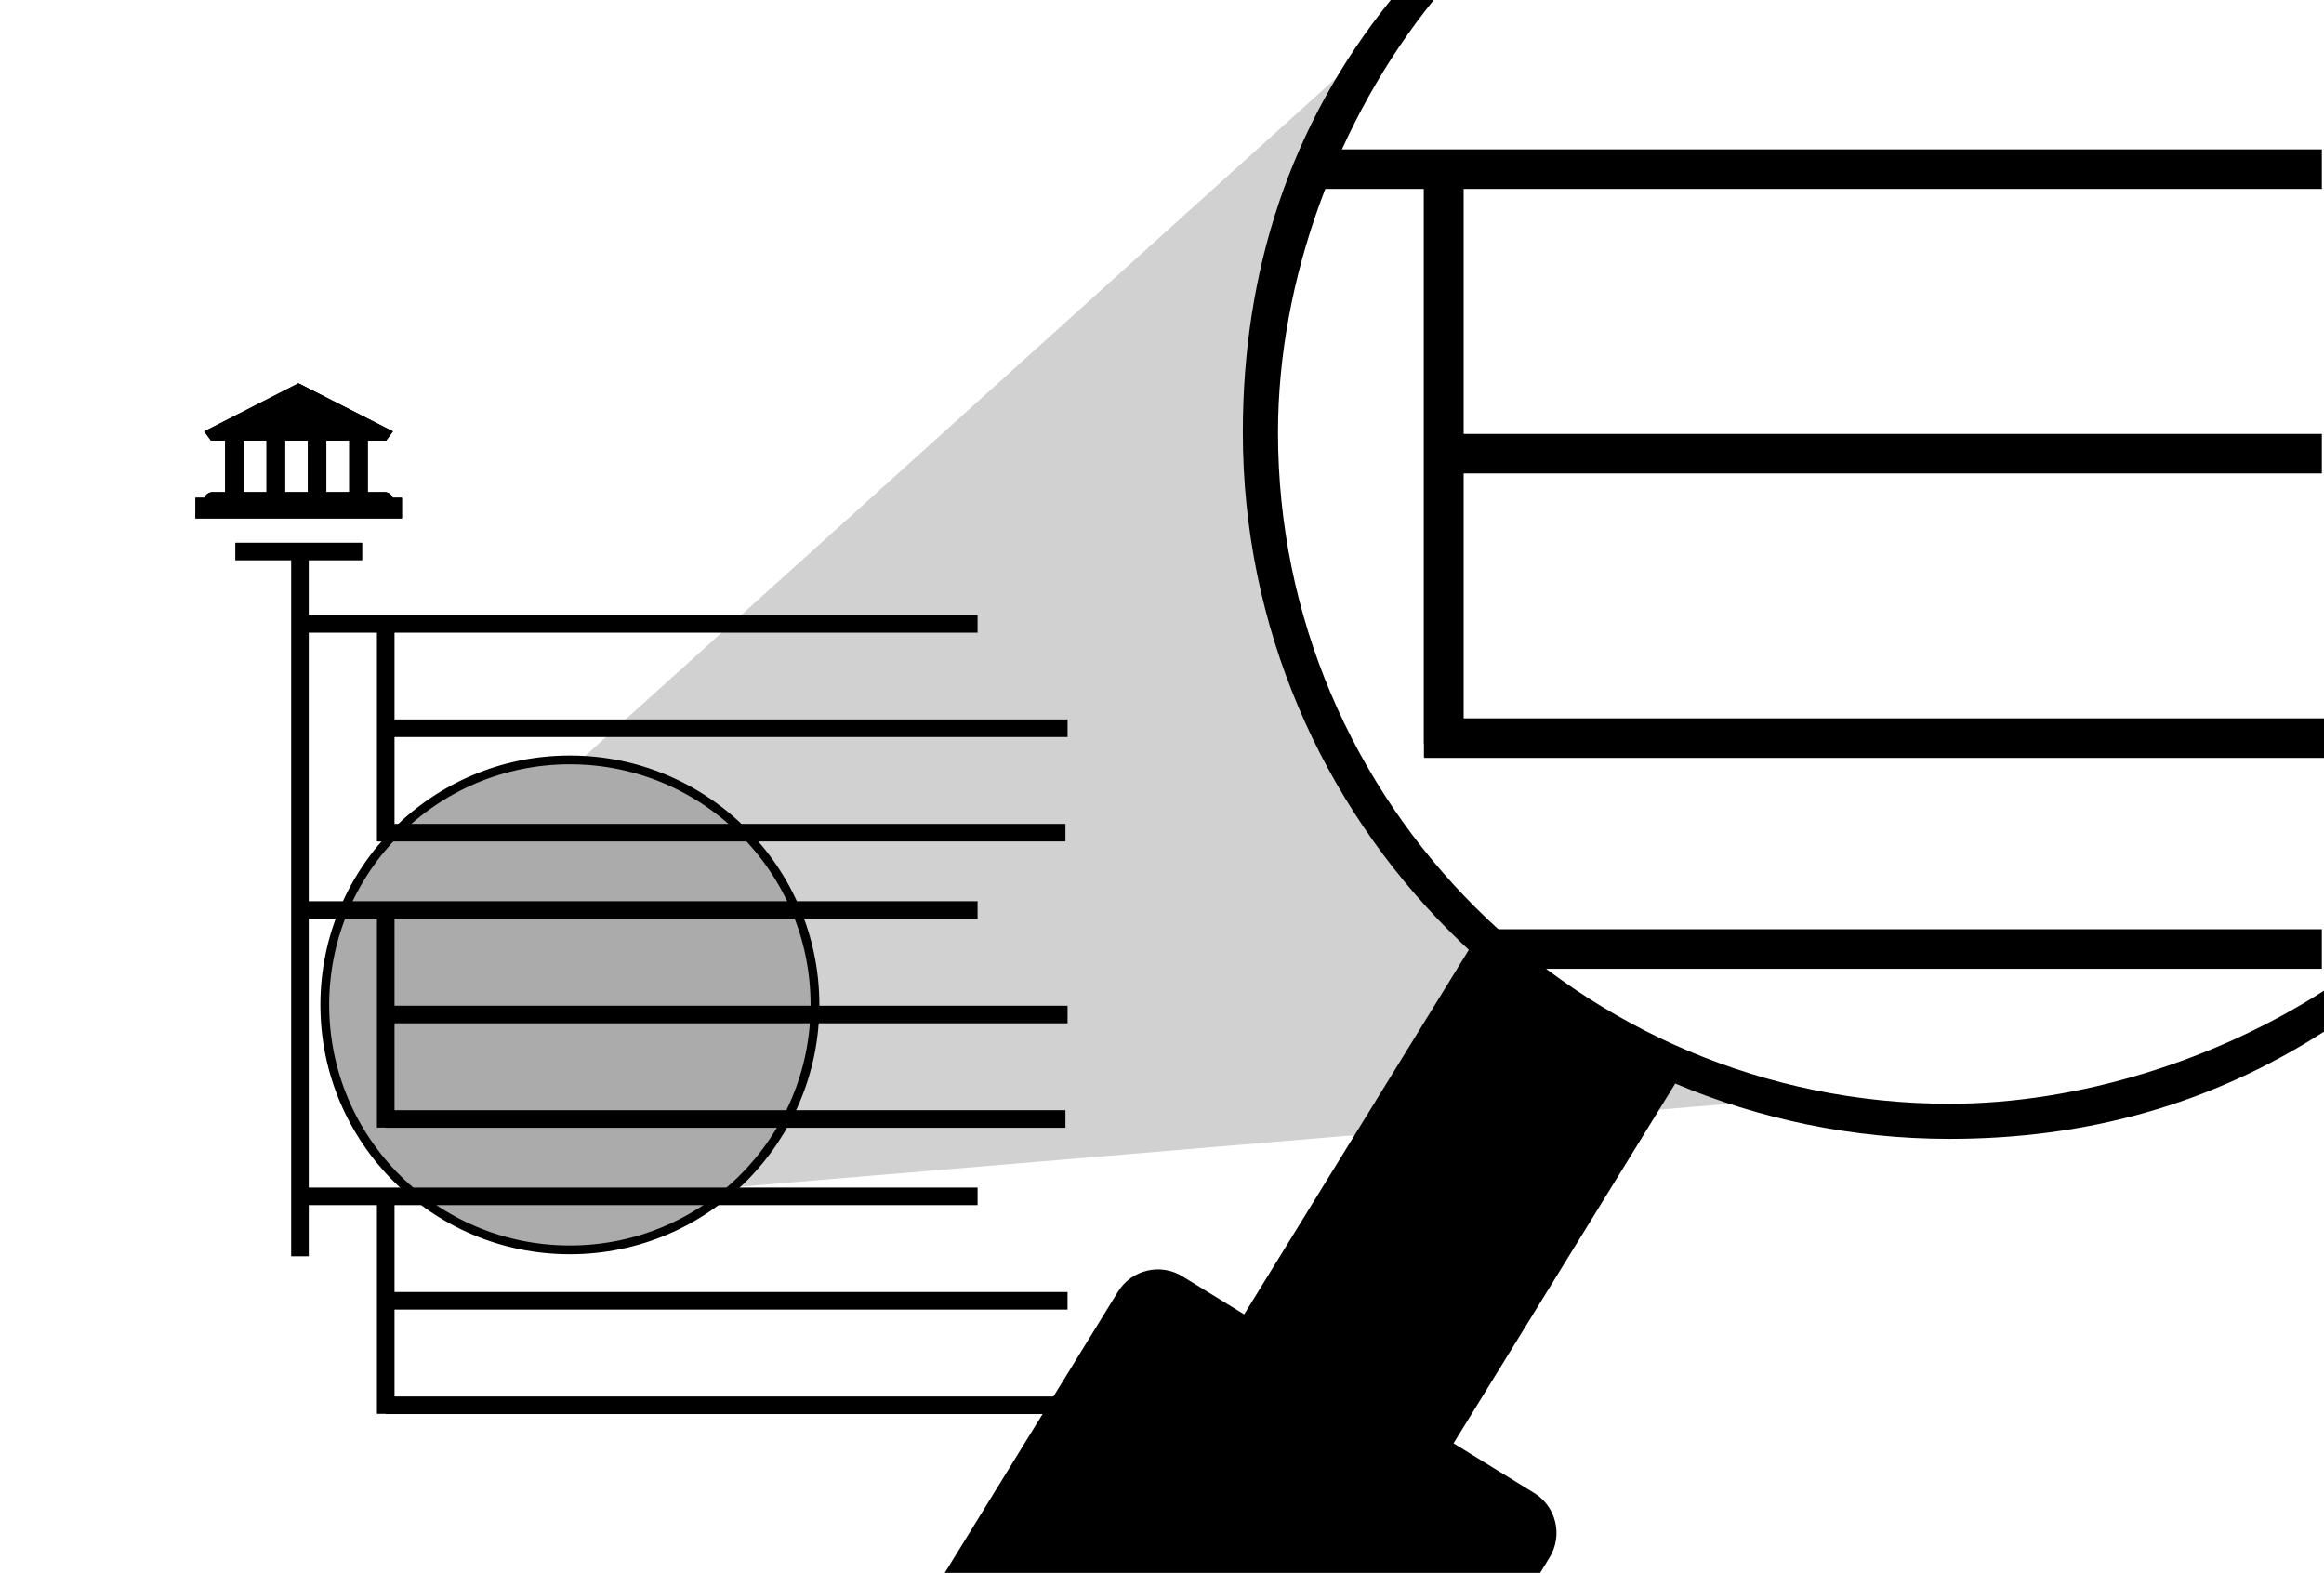
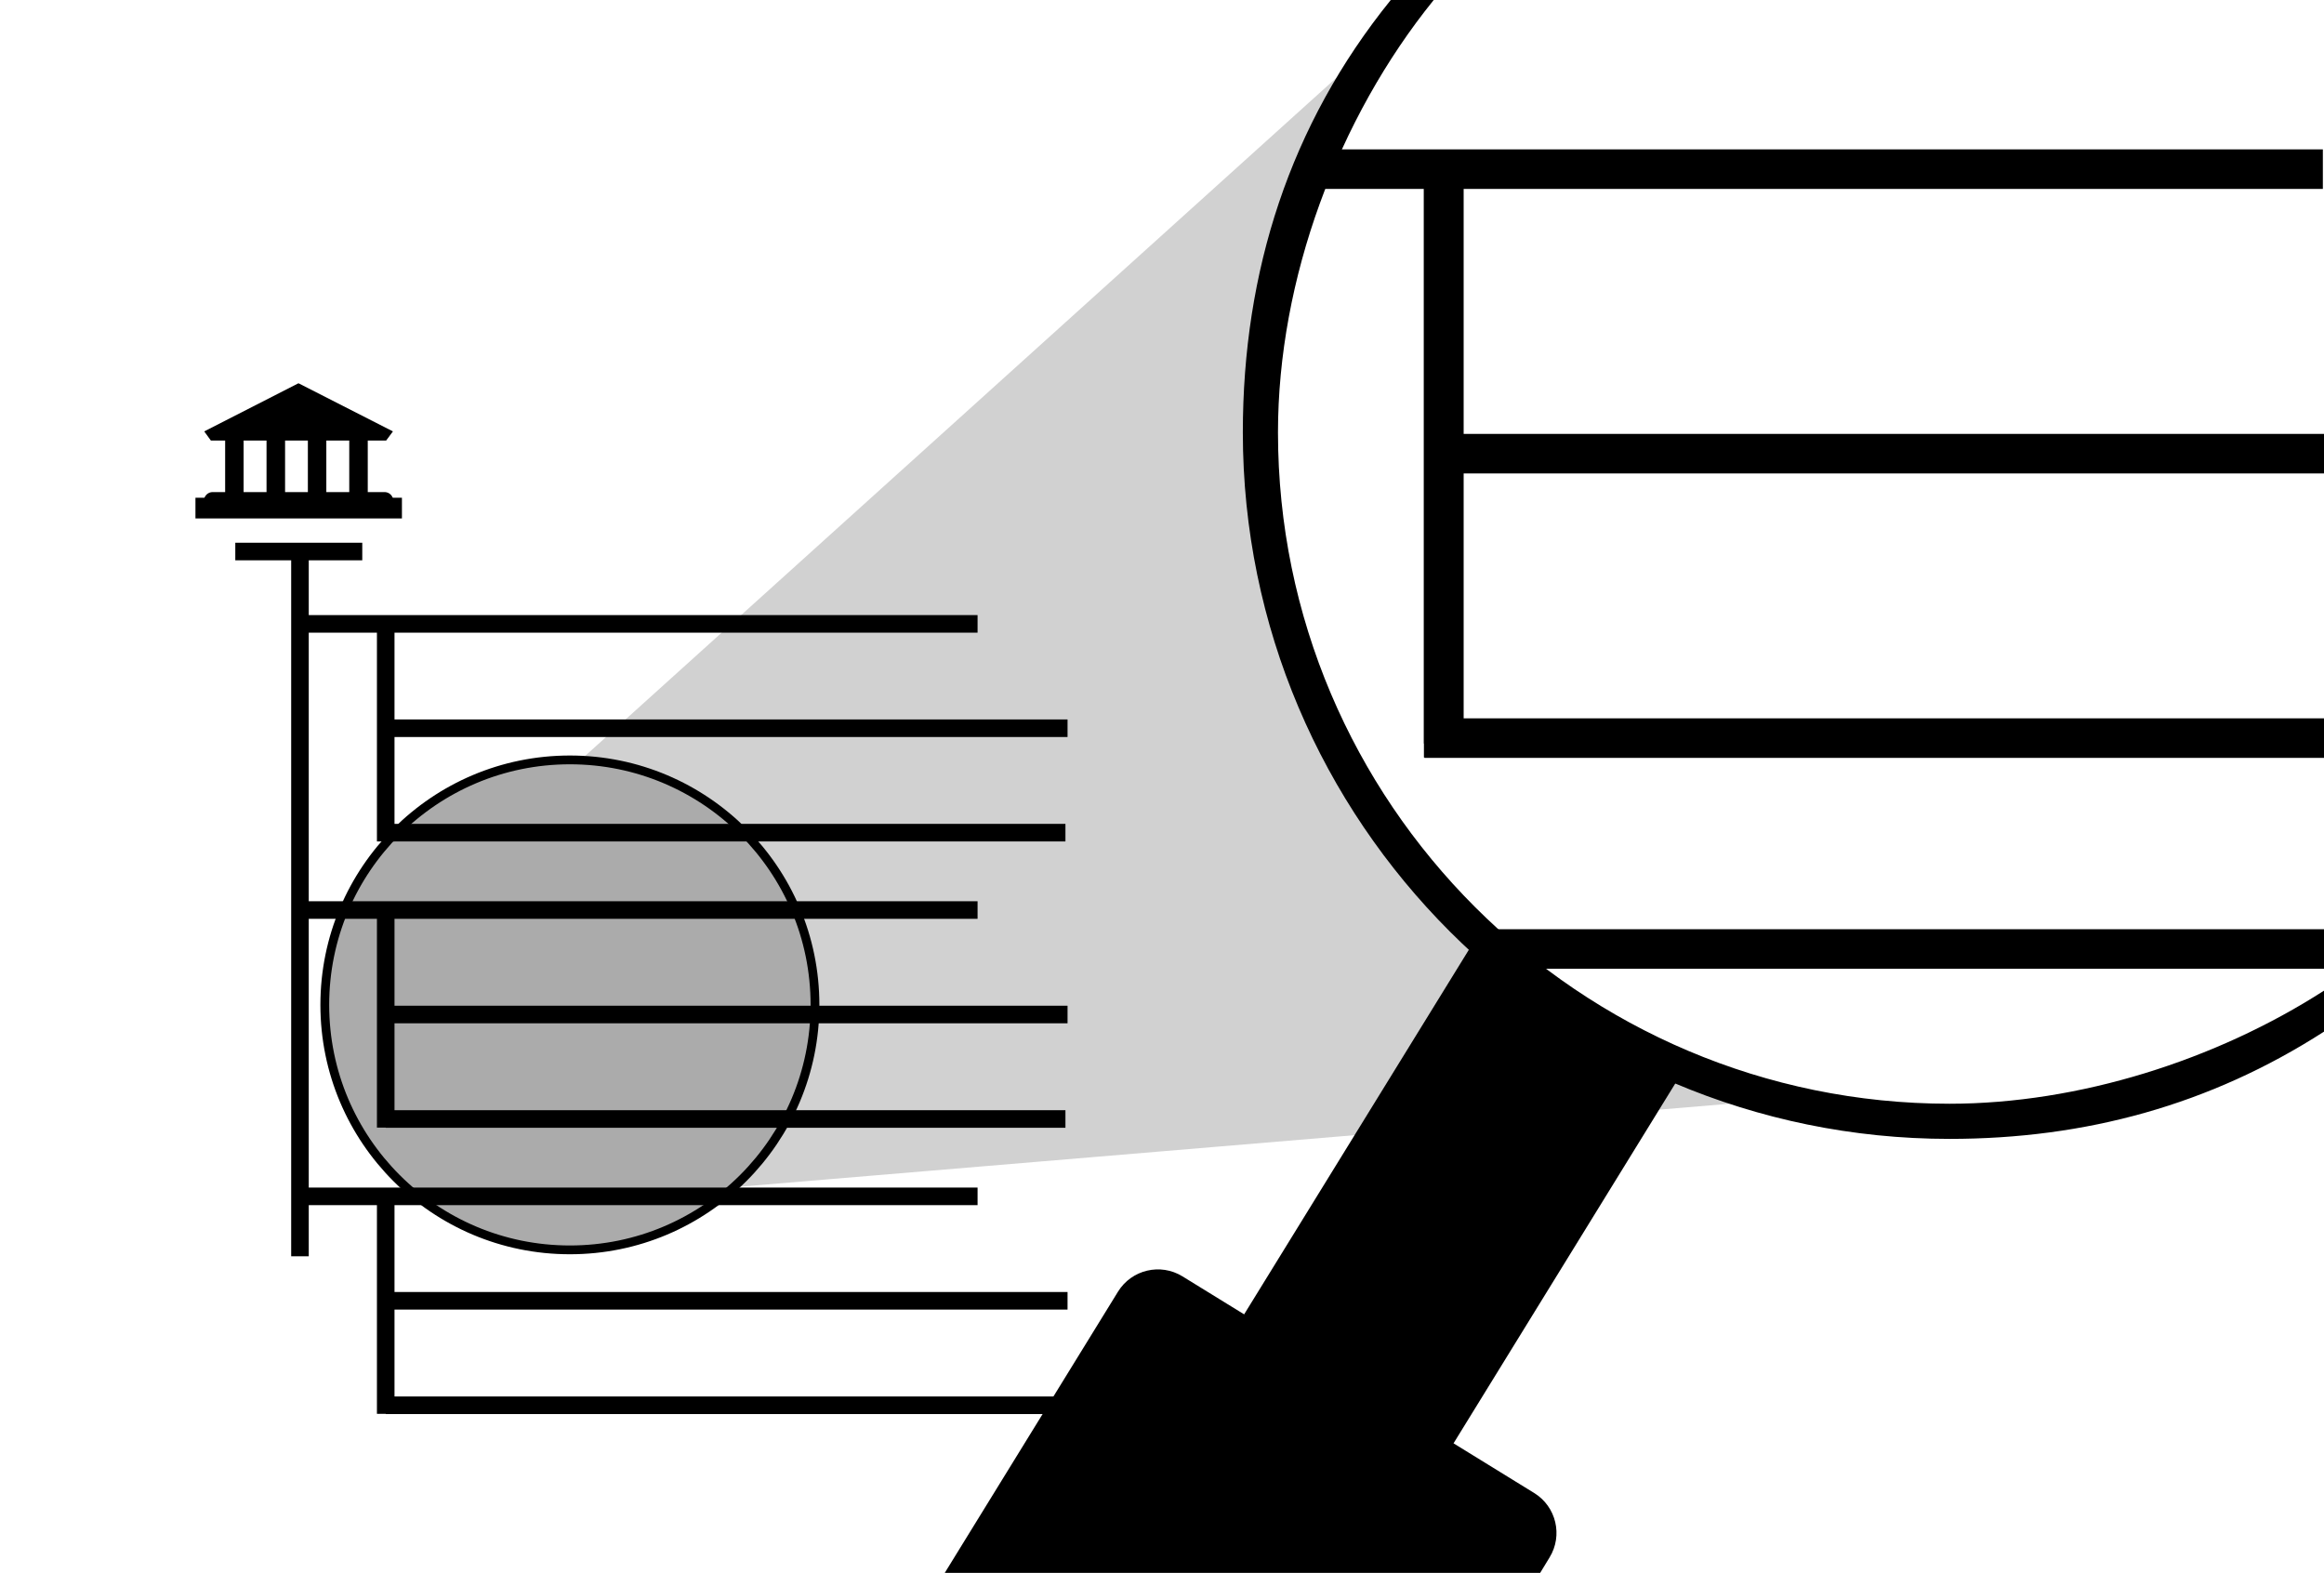
<svg xmlns="http://www.w3.org/2000/svg" id="svg2" viewBox="0 0 529 358">
  <defs>
    <style>.cls-1,.cls-2,.cls-3{fill:none;}.cls-2,.cls-3,.cls-5{stroke:#000;}.cls-2{stroke-width:4px;}.cls-3{stroke-width:9px;}.cls-4{fill-opacity:0.18;}.cls-5{fill-opacity:0.33;stroke-linecap:round;stroke-linejoin:round;stroke-width:2px;}</style>
  </defs>
  <rect class="cls-1" width="528.51" height="358" />
  <g id="g4883">
-     <path id="path4885" d="M89.44,98.19,68,87.26h-.12L46.49,98.19,48,100.27h39.9Z" />
+     <path id="path4885" d="M89.44,98.19,68,87.26h-.12L46.49,98.19,48,100.27H87.9Z" />
    <path id="path4887" d="M48.32,112a2,2,0,0,0-1.88,1.7H89.5a2,2,0,0,0-1.88-1.7Z" />
    <path id="rect4889" d="M51.1,113.29H91.49V118h-47v-4.71Z" />
    <path id="rect4891" d="M62.77,98.36h2.12v14.5H60.67V98.36Z" />
    <path id="rect4893" d="M53.35,98.36h2.1v14.5h-4.2V98.36Z" />
    <path id="rect4895" d="M72.18,98.36h2.1v14.5h-4.2V98.36Z" />
    <path id="rect4897" d="M81.61,98.36h2.1v14.5H79.5V98.36Z" />
-   </g>
-   <g id="g4963">
-     <path id="path4965" d="M89.44,98.19,68,87.26h-.12L46.49,98.19,48,100.27h39.9Z" />
-     <path id="path4967" d="M48.32,112a2,2,0,0,0-1.88,1.7H89.5a2,2,0,0,0-1.88-1.7Z" />
-     <path id="rect4969" d="M51.1,113.29H91.49V118h-47v-4.71Z" />
-     <path id="rect4971" d="M62.77,98.36h2.12v14.5H60.67V98.36Z" />
-     <path id="rect4973" d="M53.35,98.36h2.1v14.5h-4.2V98.36Z" />
-     <path id="rect4975" d="M72.18,98.36h2.1v14.5h-4.2V98.36Z" />
-     <path id="rect4977" d="M81.61,98.36h2.1v14.5H79.5V98.36Z" />
  </g>
  <g id="g4847">
    <path id="path4849" class="cls-2" d="M53.56,125.53h28.9" />
    <path id="path4851" class="cls-2" d="M68.28,125.13V285.94" />
    <g id="g4853">
      <path id="path4855" class="cls-2" d="M67.79,142H222.52" />
      <path id="path4857" class="cls-2" d="M87.8,142v49.52" />
      <path id="path4859" class="cls-2" d="M88.24,165.75H243" />
      <path id="path4861" class="cls-2" d="M87.8,189.52H242.52" />
    </g>
    <g id="g4863">
      <path id="path4865" class="cls-2" d="M67.79,207.13H222.52" />
      <path id="path4867" class="cls-2" d="M87.8,207.13v49.52" />
      <path id="path4869" class="cls-2" d="M88.24,230.91H243" />
      <path id="path4871" class="cls-2" d="M87.8,254.69H242.52" />
    </g>
    <g id="g4873">
      <path id="path4875" class="cls-2" d="M67.79,272.3H222.52" />
      <path id="path4877" class="cls-2" d="M87.8,272.3v49.5" />
      <path id="path4879" class="cls-2" d="M88.24,296.07H243" />
      <path id="path4881" class="cls-2" d="M87.8,319.85H242.52" />
    </g>
  </g>
  <g id="layer1">
    <path d="M326.35,0C304.5,27,290.9,63.62,290.9,98.43c0,84.25,68.57,152.79,152.86,152.79,29.41,0,60.62-9.91,85.24-25.74v9.33c-25.92,16.67-54.29,24.41-85.24,24.41-88.7,0-160.86-72.13-160.86-160.79,0-36.63,10.68-70,33.67-98.43" />
-     <path id="path5650" class="cls-3" d="M297.77,38.5H528.51" />
+     <path id="path5650" class="cls-3" d="M298,38.5H528.74" />
    <path id="path5652" class="cls-3" d="M328.62,41.67V172.4" />
-     <path id="path5654" class="cls-3" d="M324.23,103.26H528.51" />
+     <path id="path5654" class="cls-3" d="M325,103.26H529" />
    <path id="path5656" class="cls-3" d="M324.23,168H529" />
-     <path id="path5658" class="cls-3" d="M338,216H528.51" />
+     <path id="path5658" class="cls-3" d="M339,216H529" />
    <path id="path5664" class="cls-3" d="M328.62,38.5V169.23" />
-     <path id="path5672" class="cls-4" d="M314.38,8.51,133.09,172.14l2.18.57C161.44,175.2,183.94,197.35,186,228c0,15.15-5.54,29.95-16.44,40.47l-1,1.62,249-20.87c-76.88-9-131.3-75-131.35-152.42A152.61,152.61,0,0,1,314.38,8.51Z" />
+     <path id="path5672" class="cls-4" d="M314.38,8.51,133.09,172.14l2.18.57C161.44,175.2,183.94,197.35,186,228c0,15.15-5.54,29.95-16.44,40.47l-1,1.62,249-20.87c-76.88-9-131.3-75-131.35-152.42A152.64,152.64,0,0,1,314.38,8.51Z" />
    <g id="g5702">
-       <path id="rect5695" d="M334.9,215.28l-56.67,91.93,5.87,3.61L320,333l5.87,3.61,56-90.87a152.68,152.68,0,0,1-47-30.42Z" />
-       <path id="rect5697" d="M215.05,358l39.43-64a10.67,10.67,0,0,1,14.68-3.49l80.06,49.31a10.67,10.67,0,0,1,3.49,14.68L350.58,358" />
+       <path id="rect5695" d="M334.9,215.28l-56.67,91.93,5.87,3.61L320,333l5.87,3.61,56-90.87a152.75,152.75,0,0,1-47-30.42Z" />
+       <path id="rect5697" d="M215.05,358l39.43-64a10.67,10.67,0,0,1,14.68-3.49l80.06,49.31a10.67,10.67,0,0,1,3.49,14.68l-2.13,3.5" />
    </g>
    <ellipse id="path4340" class="cls-5" cx="129.72" cy="228.72" rx="55.79" ry="55.76" />
  </g>
</svg>
